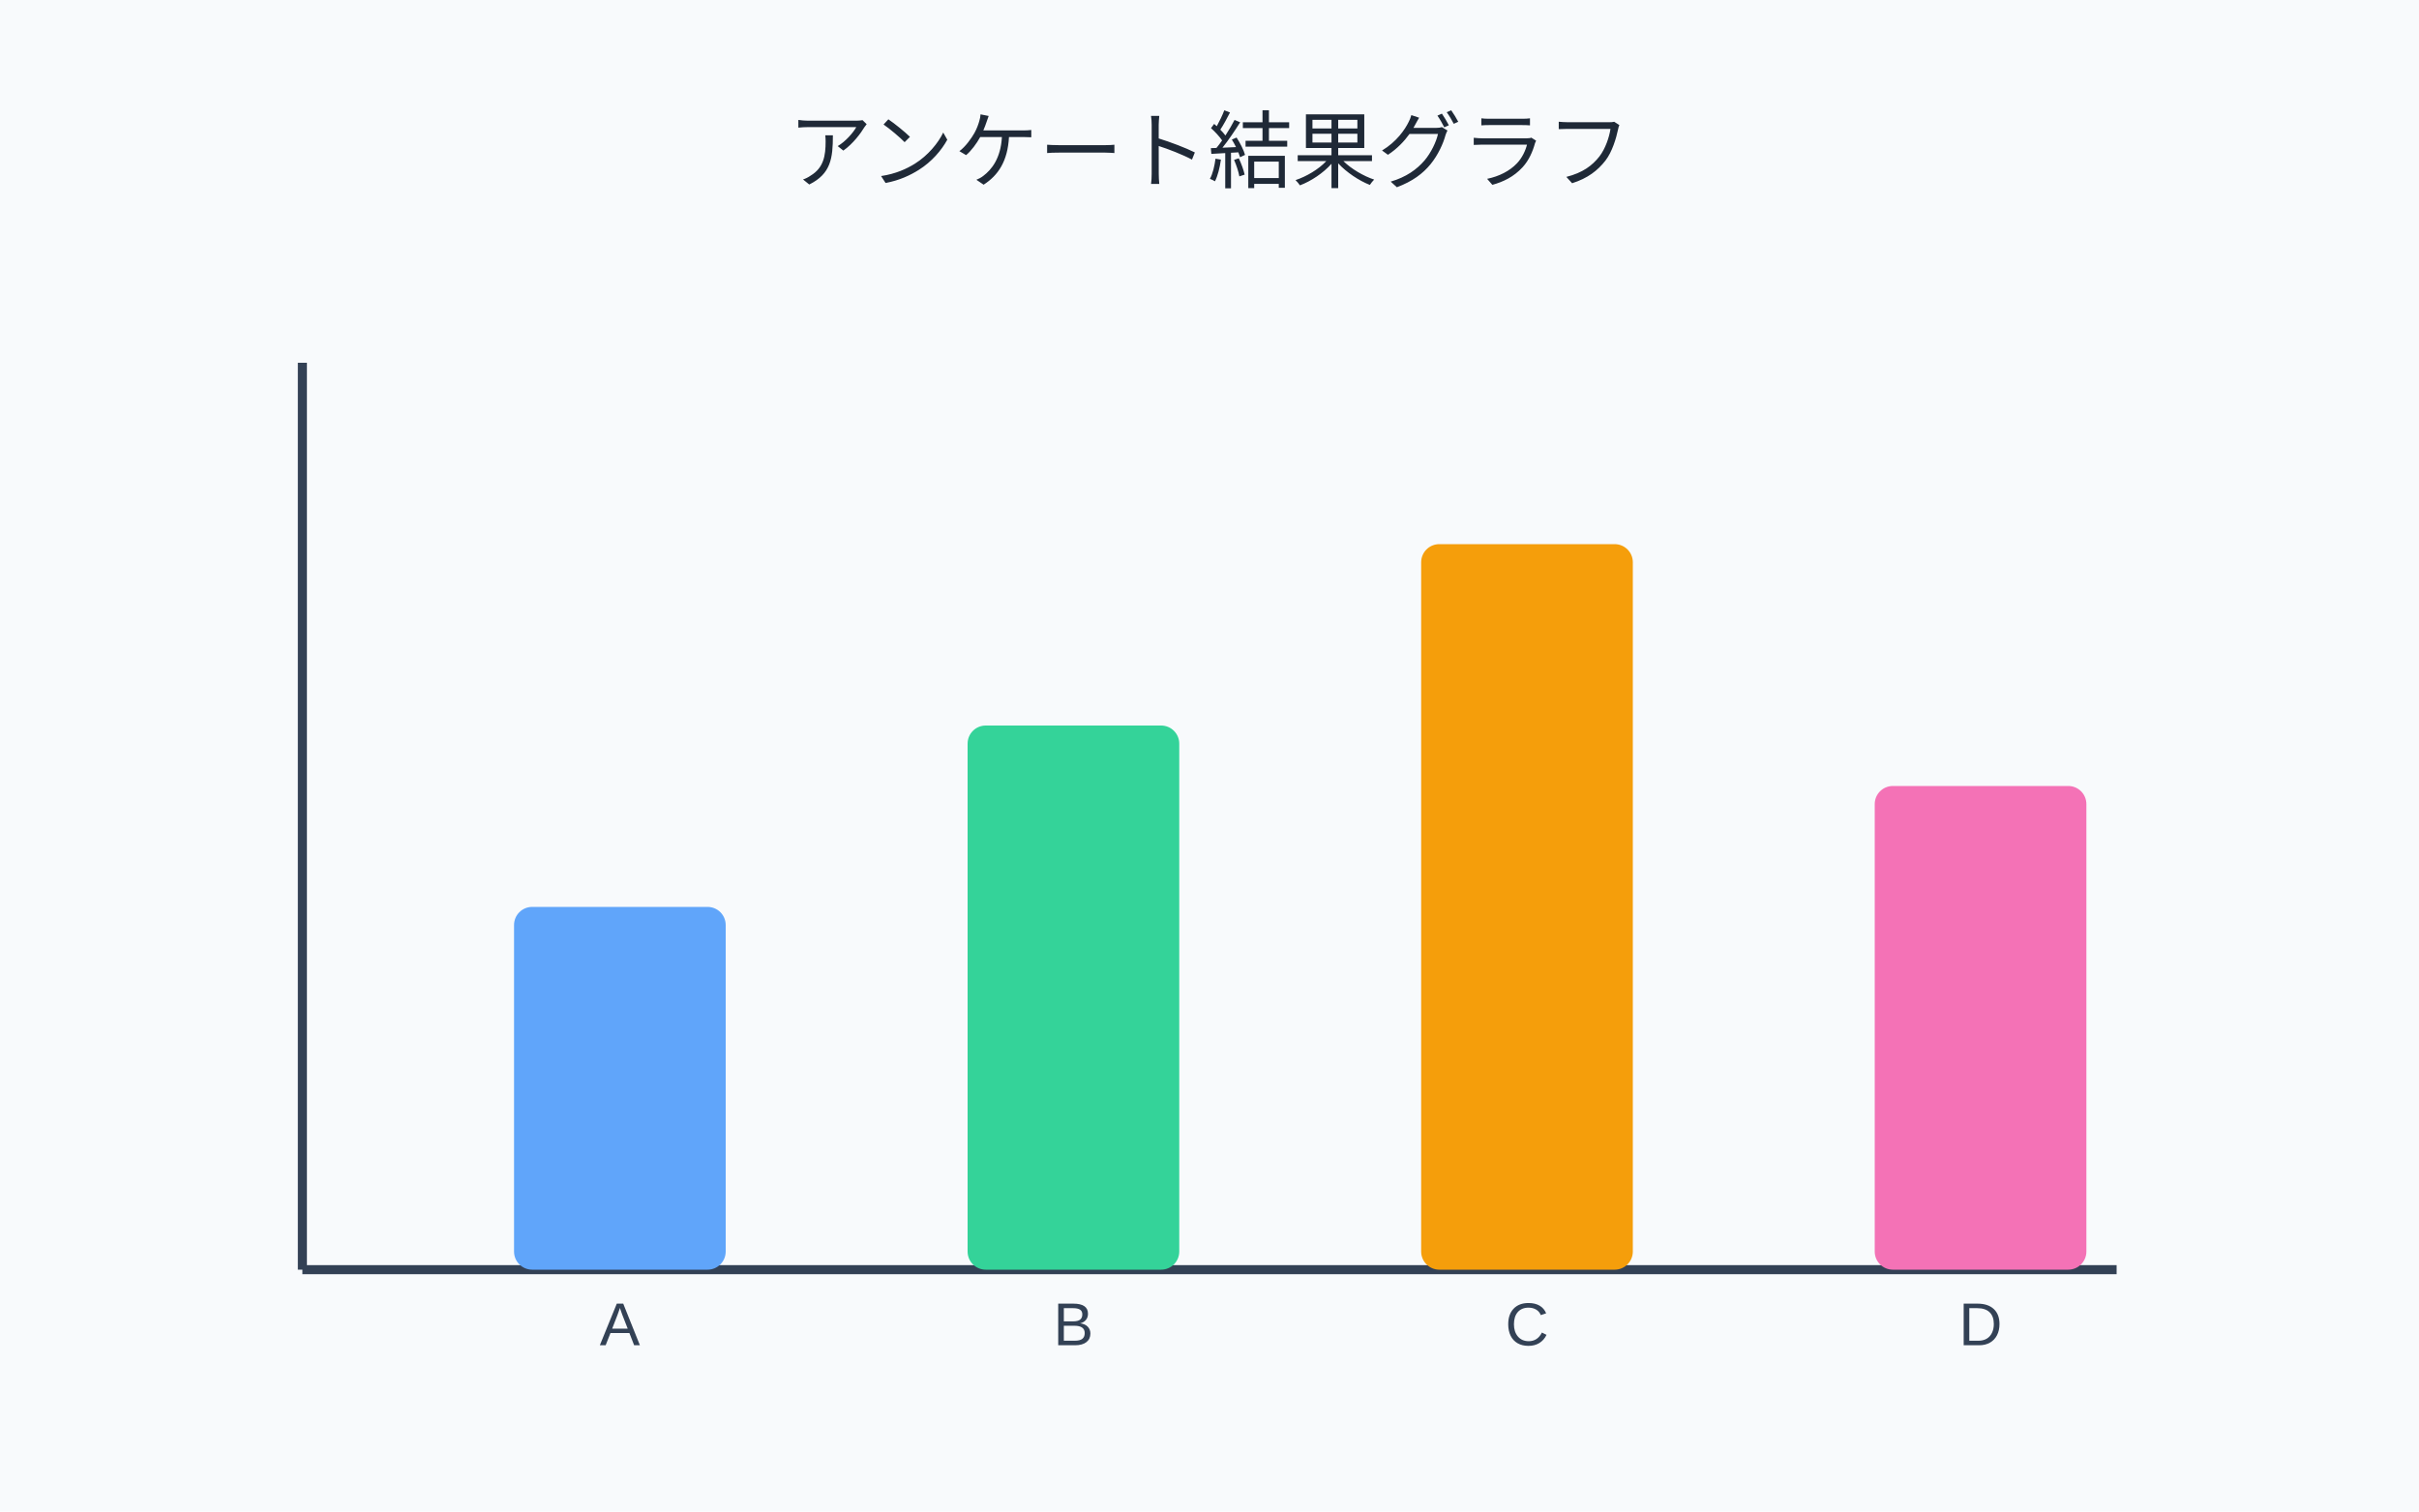
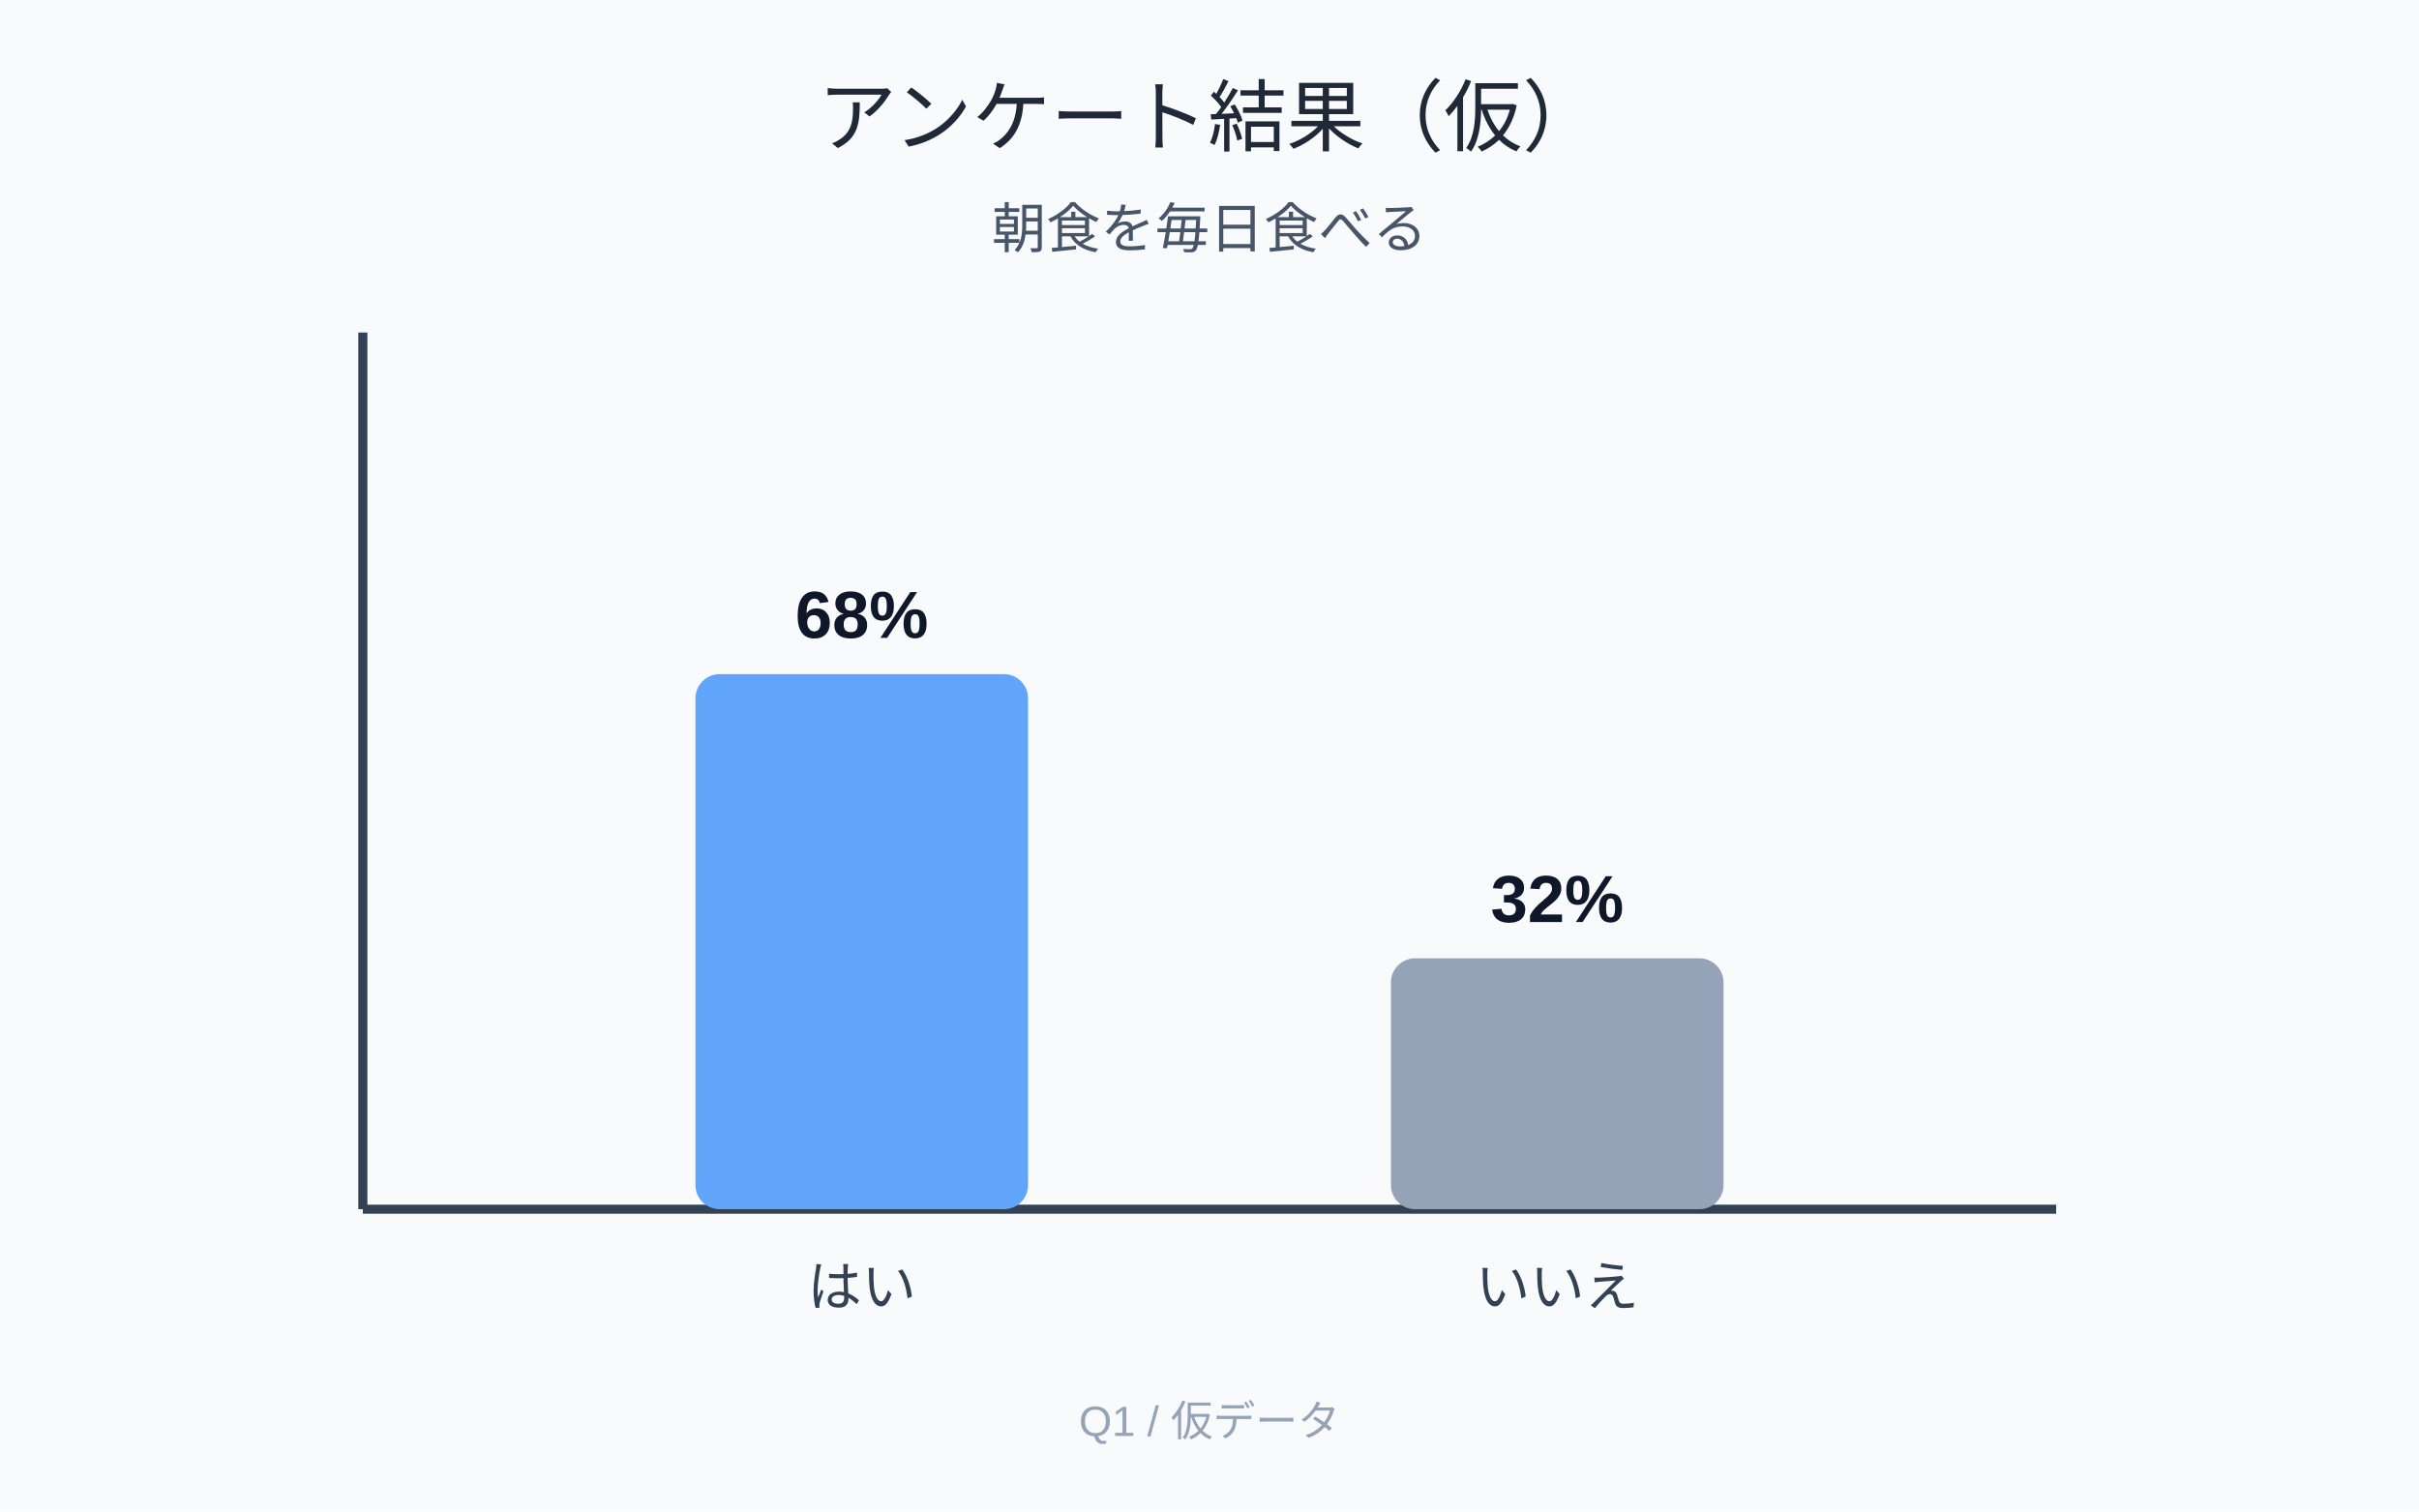
<svg xmlns="http://www.w3.org/2000/svg" width="800" height="500" viewBox="0 0 800 500">
  <rect width="800" height="500" fill="#f8fafc" />
-   <text x="400" y="60" text-anchor="middle" font-size="28" font-family="Arial, sans-serif" fill="#1f2937">アンケート結果グラフ</text>
-   <line x1="100" y1="420" x2="700" y2="420" stroke="#334155" stroke-width="3" />
-   <line x1="100" y1="420" x2="100" y2="120" stroke="#334155" stroke-width="3" />
-   <rect x="170" y="300" width="70" height="120" fill="#60a5fa" rx="6" />
-   <rect x="320" y="240" width="70" height="180" fill="#34d399" rx="6" />
-   <rect x="470" y="180" width="70" height="240" fill="#f59e0b" rx="6" />
-   <rect x="620" y="260" width="70" height="160" fill="#f472b6" rx="6" />
-   <text x="205" y="445" text-anchor="middle" font-size="20" font-family="Arial, sans-serif" fill="#334155">A</text>
-   <text x="355" y="445" text-anchor="middle" font-size="20" font-family="Arial, sans-serif" fill="#334155">B</text>
-   <text x="505" y="445" text-anchor="middle" font-size="20" font-family="Arial, sans-serif" fill="#334155">C</text>
-   <text x="655" y="445" text-anchor="middle" font-size="20" font-family="Arial, sans-serif" fill="#334155">D</text>
+   <text x="400" y="48" text-anchor="middle" font-size="26" font-family="Arial, sans-serif" fill="#1f2937">アンケート結果（仮）</text>
+   <text x="400" y="82" text-anchor="middle" font-size="18" font-family="Arial, sans-serif" fill="#475569">朝食を毎日食べる</text>
+   <line x1="120" y1="400" x2="680" y2="400" stroke="#334155" stroke-width="3" />
+   <line x1="120" y1="400" x2="120" y2="110" stroke="#334155" stroke-width="3" />
+   <rect x="230" y="223" width="110" height="177" fill="#60a5fa" rx="8" />
+   <rect x="460" y="317" width="110" height="83" fill="#94a3b8" rx="8" />
+   <text x="285" y="211" text-anchor="middle" font-size="22" font-weight="bold" font-family="Arial, sans-serif" fill="#0f172a">68%</text>
+   <text x="515" y="305" text-anchor="middle" font-size="22" font-weight="bold" font-family="Arial, sans-serif" fill="#0f172a">32%</text>
+   <text x="285" y="432" text-anchor="middle" font-size="18" font-family="Arial, sans-serif" fill="#334155">はい</text>
+   <text x="515" y="432" text-anchor="middle" font-size="18" font-family="Arial, sans-serif" fill="#334155">いいえ</text>
+   <text x="400" y="475" text-anchor="middle" font-size="14" font-family="Arial, sans-serif" fill="#94a3b8">Q1 / 仮データ</text>
</svg>
